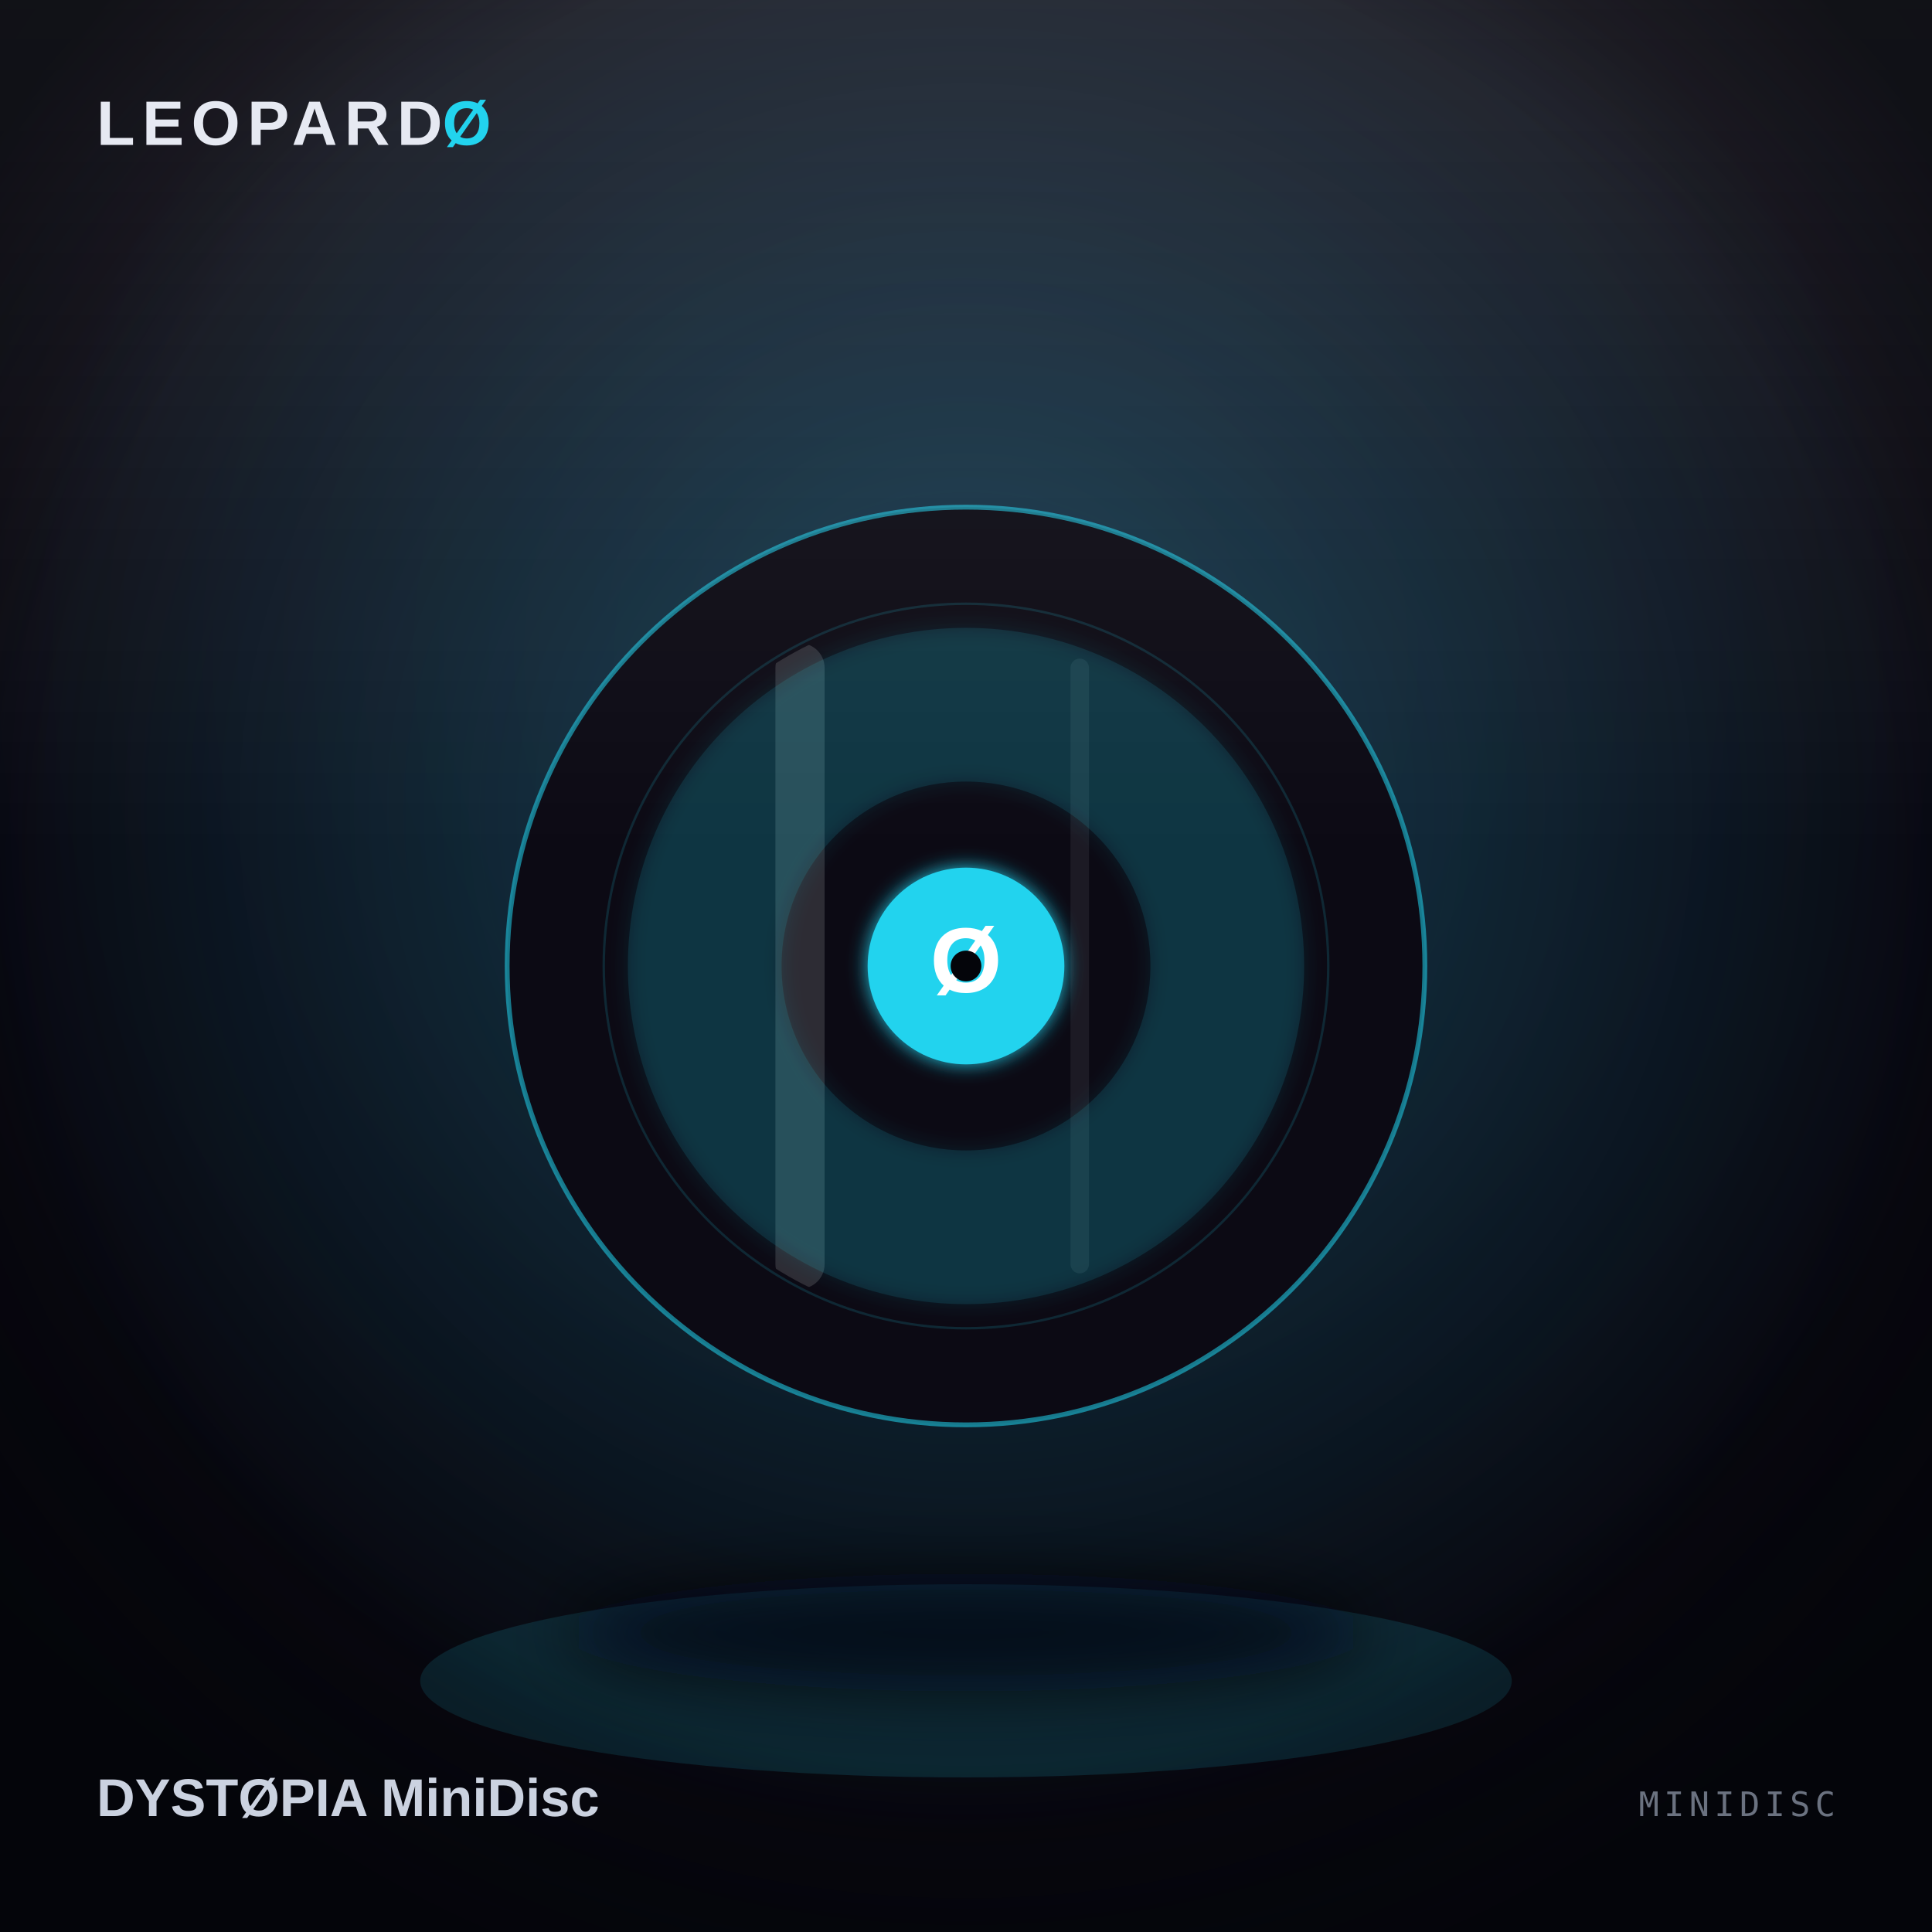
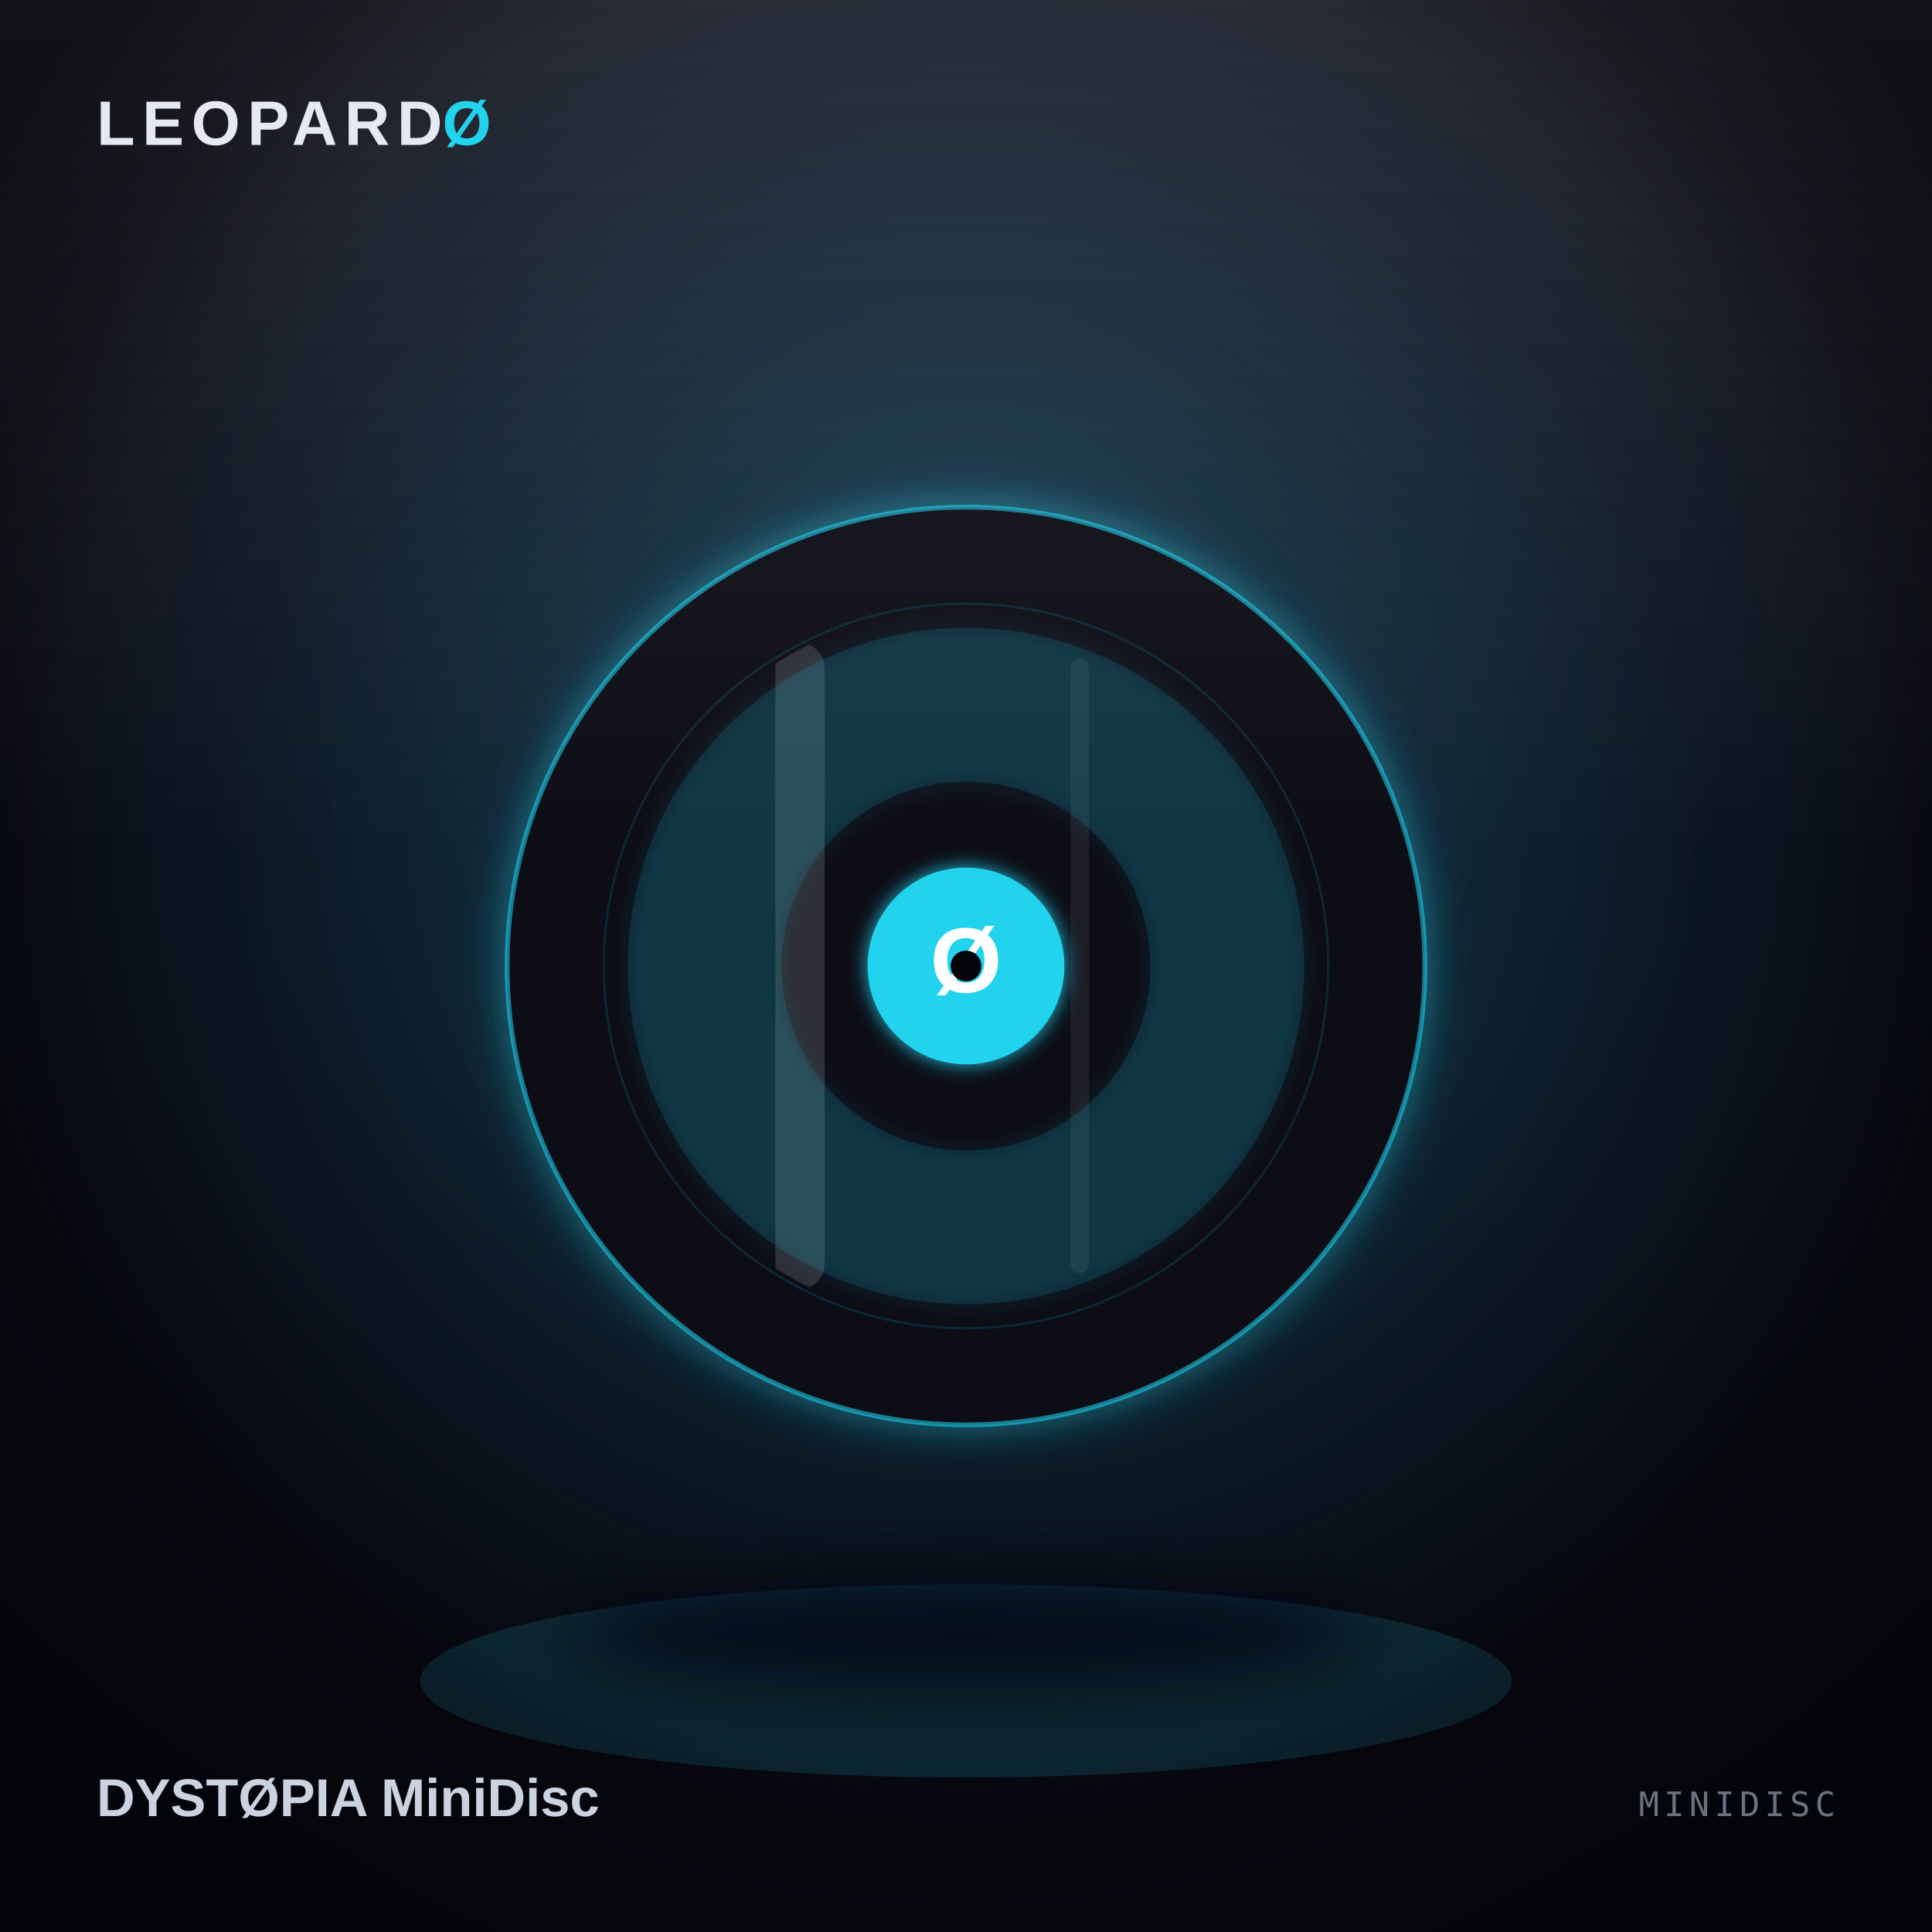
<svg xmlns="http://www.w3.org/2000/svg" viewBox="0 0 800 800" width="800" height="800">
  <defs>
    <radialGradient id="bg" cx="50%" cy="34%" r="75%">
      <stop offset="0%" stop-color="#141022" />
      <stop offset="55%" stop-color="#0a0812" />
      <stop offset="100%" stop-color="#04050a" />
    </radialGradient>
    <radialGradient id="halo" cx="50%" cy="42%" r="52%">
      <stop offset="0%" stop-color="#22d3ee" stop-opacity="0.26" />
      <stop offset="100%" stop-color="#22d3ee" stop-opacity="0" />
    </radialGradient>
    <linearGradient id="fab" x1="0" y1="0" x2="0" y2="1">
      <stop offset="0%" stop-color="#272036" />
      <stop offset="52%" stop-color="#171122" />
      <stop offset="100%" stop-color="#090610" />
    </linearGradient>
    <linearGradient id="toplight" x1="0" y1="0" x2="0" y2="1">
      <stop offset="0%" stop-color="#ffffff" stop-opacity="0.11" />
      <stop offset="44%" stop-color="#ffffff" stop-opacity="0" />
    </linearGradient>
    <radialGradient id="vig" cx="50%" cy="44%" r="62%">
      <stop offset="0%" stop-color="#04050a" stop-opacity="0" />
      <stop offset="76%" stop-color="#04050a" stop-opacity="0" />
      <stop offset="100%" stop-color="#04050a" stop-opacity="0.55" />
    </radialGradient>
    <filter id="glow" x="-40%" y="-40%" width="180%" height="180%">
      <feGaussianBlur stdDeviation="4" />
    </filter>
    <filter id="soft" x="-60%" y="-60%" width="220%" height="220%">
      <feGaussianBlur stdDeviation="14" />
    </filter>
+     <filter id="rim" x="-35%" y="-35%" width="170%" height="170%">
+       <feDropShadow dx="0" dy="0" stdDeviation="9" flood-color="#22d3ee" flood-opacity="0.5" />
+     </filter>
    <clipPath id="cp">
      <circle cx="400" cy="400" r="148" />
    </clipPath>
  </defs>
  <rect width="800" height="800" fill="url(#bg)" />
  <rect width="800" height="800" fill="url(#halo)" />
  <ellipse cx="400" cy="696" rx="226" ry="40" fill="#22d3ee" opacity="0.14" />
  <ellipse cx="400" cy="676" rx="166" ry="24" fill="#020308" opacity="0.7" filter="url(#soft)" />
-   <g>
+   <g filter="url(#rim)">
    <circle cx="400" cy="400" r="190" fill="#0c0a14" stroke="#22d3ee" stroke-opacity="0.55" stroke-width="2" />
    <circle cx="400" cy="400" r="150" fill="none" stroke="#22d3ee" stroke-opacity="0.15" />
    <circle cx="400" cy="400" r="14" fill="#04050a" stroke="#22d3ee" stroke-opacity="0.55" stroke-width="2" />
  </g>
  <g clip-path="url(#cp)">
    <rect x="321.086" y="266.356" width="20.365" height="267.288" rx="10.182" fill="#ffffff" opacity="0.14" />
    <rect x="443.275" y="272.72" width="7.637" height="254.56" rx="3.818" fill="#ffffff" opacity="0.07" />
    <g filter="url(#glow)" opacity="0.9">
      <circle cx="400" cy="400" r="108.188" fill="none" stroke="#22d3ee" stroke-width="63.64" stroke-opacity="0.12" />
      <circle cx="400" cy="400" r="40.73" fill="#22d3ee" />
      <text x="400" y="400" text-anchor="middle" dominant-baseline="middle" font-family="Arial Black, Arial, sans-serif" font-weight="900" font-size="38.184" fill="#fff" letter-spacing="1">Ø</text>
      <circle cx="400" cy="400" r="6.364" fill="#04050a" />
    </g>
    <g>
      <circle cx="400" cy="400" r="108.188" fill="none" stroke="#22d3ee" stroke-width="63.64" stroke-opacity="0.12" />
      <circle cx="400" cy="400" r="40.73" fill="#22d3ee" />
      <text x="400" y="400" text-anchor="middle" dominant-baseline="middle" font-family="Arial Black, Arial, sans-serif" font-weight="900" font-size="38.184" fill="#fff" letter-spacing="1">Ø</text>
      <circle cx="400" cy="400" r="6.364" fill="#04050a" />
    </g>
  </g>
  <rect width="800" height="800" fill="url(#toplight)" />
  <rect width="800" height="800" fill="url(#vig)" />
  <text x="40" y="60" font-family="Arial, sans-serif" font-weight="900" font-size="26" letter-spacing="3" fill="#e6e9f2">LEOPARD<tspan fill="#22d3ee">Ø</tspan>
  </text>
  <text x="40" y="752" font-family="Arial, sans-serif" font-weight="800" font-size="22" fill="#cbd2e0">DYSTØPIA MiniDisc</text>
  <text x="760" y="752" text-anchor="end" font-family="monospace" font-size="14" letter-spacing="2" fill="#6b7280">MINIDISC</text>
</svg>
